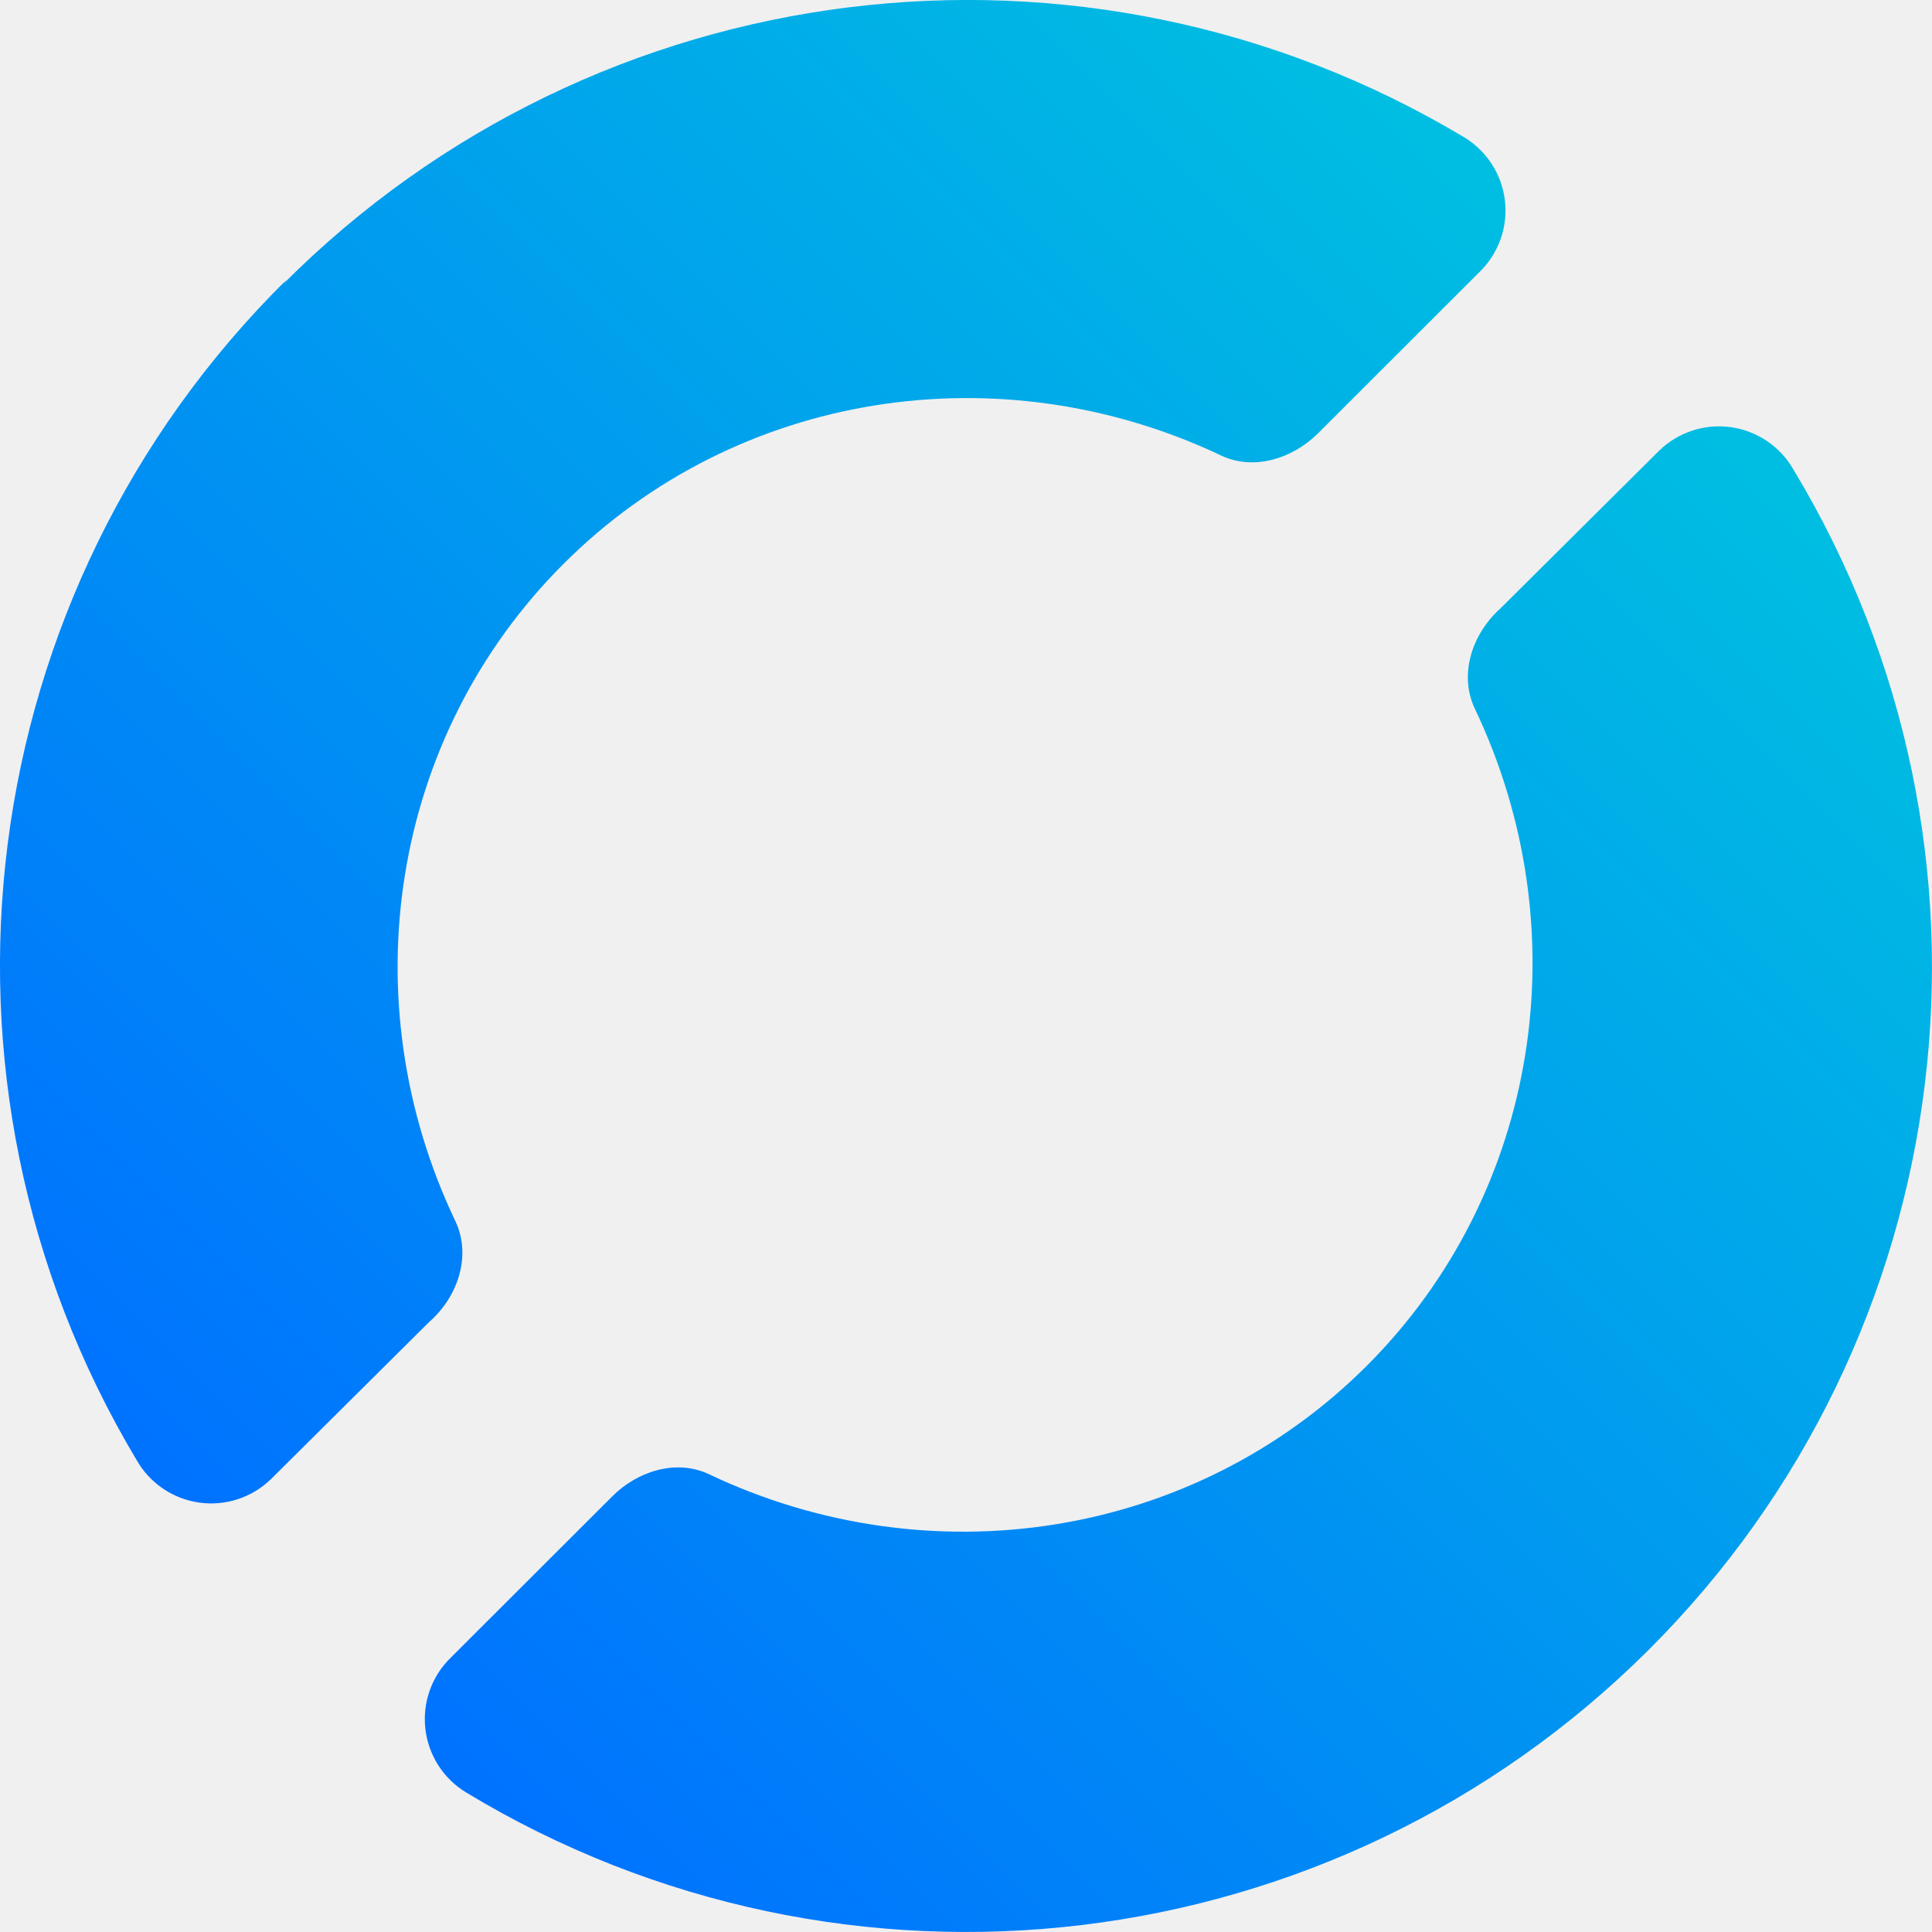
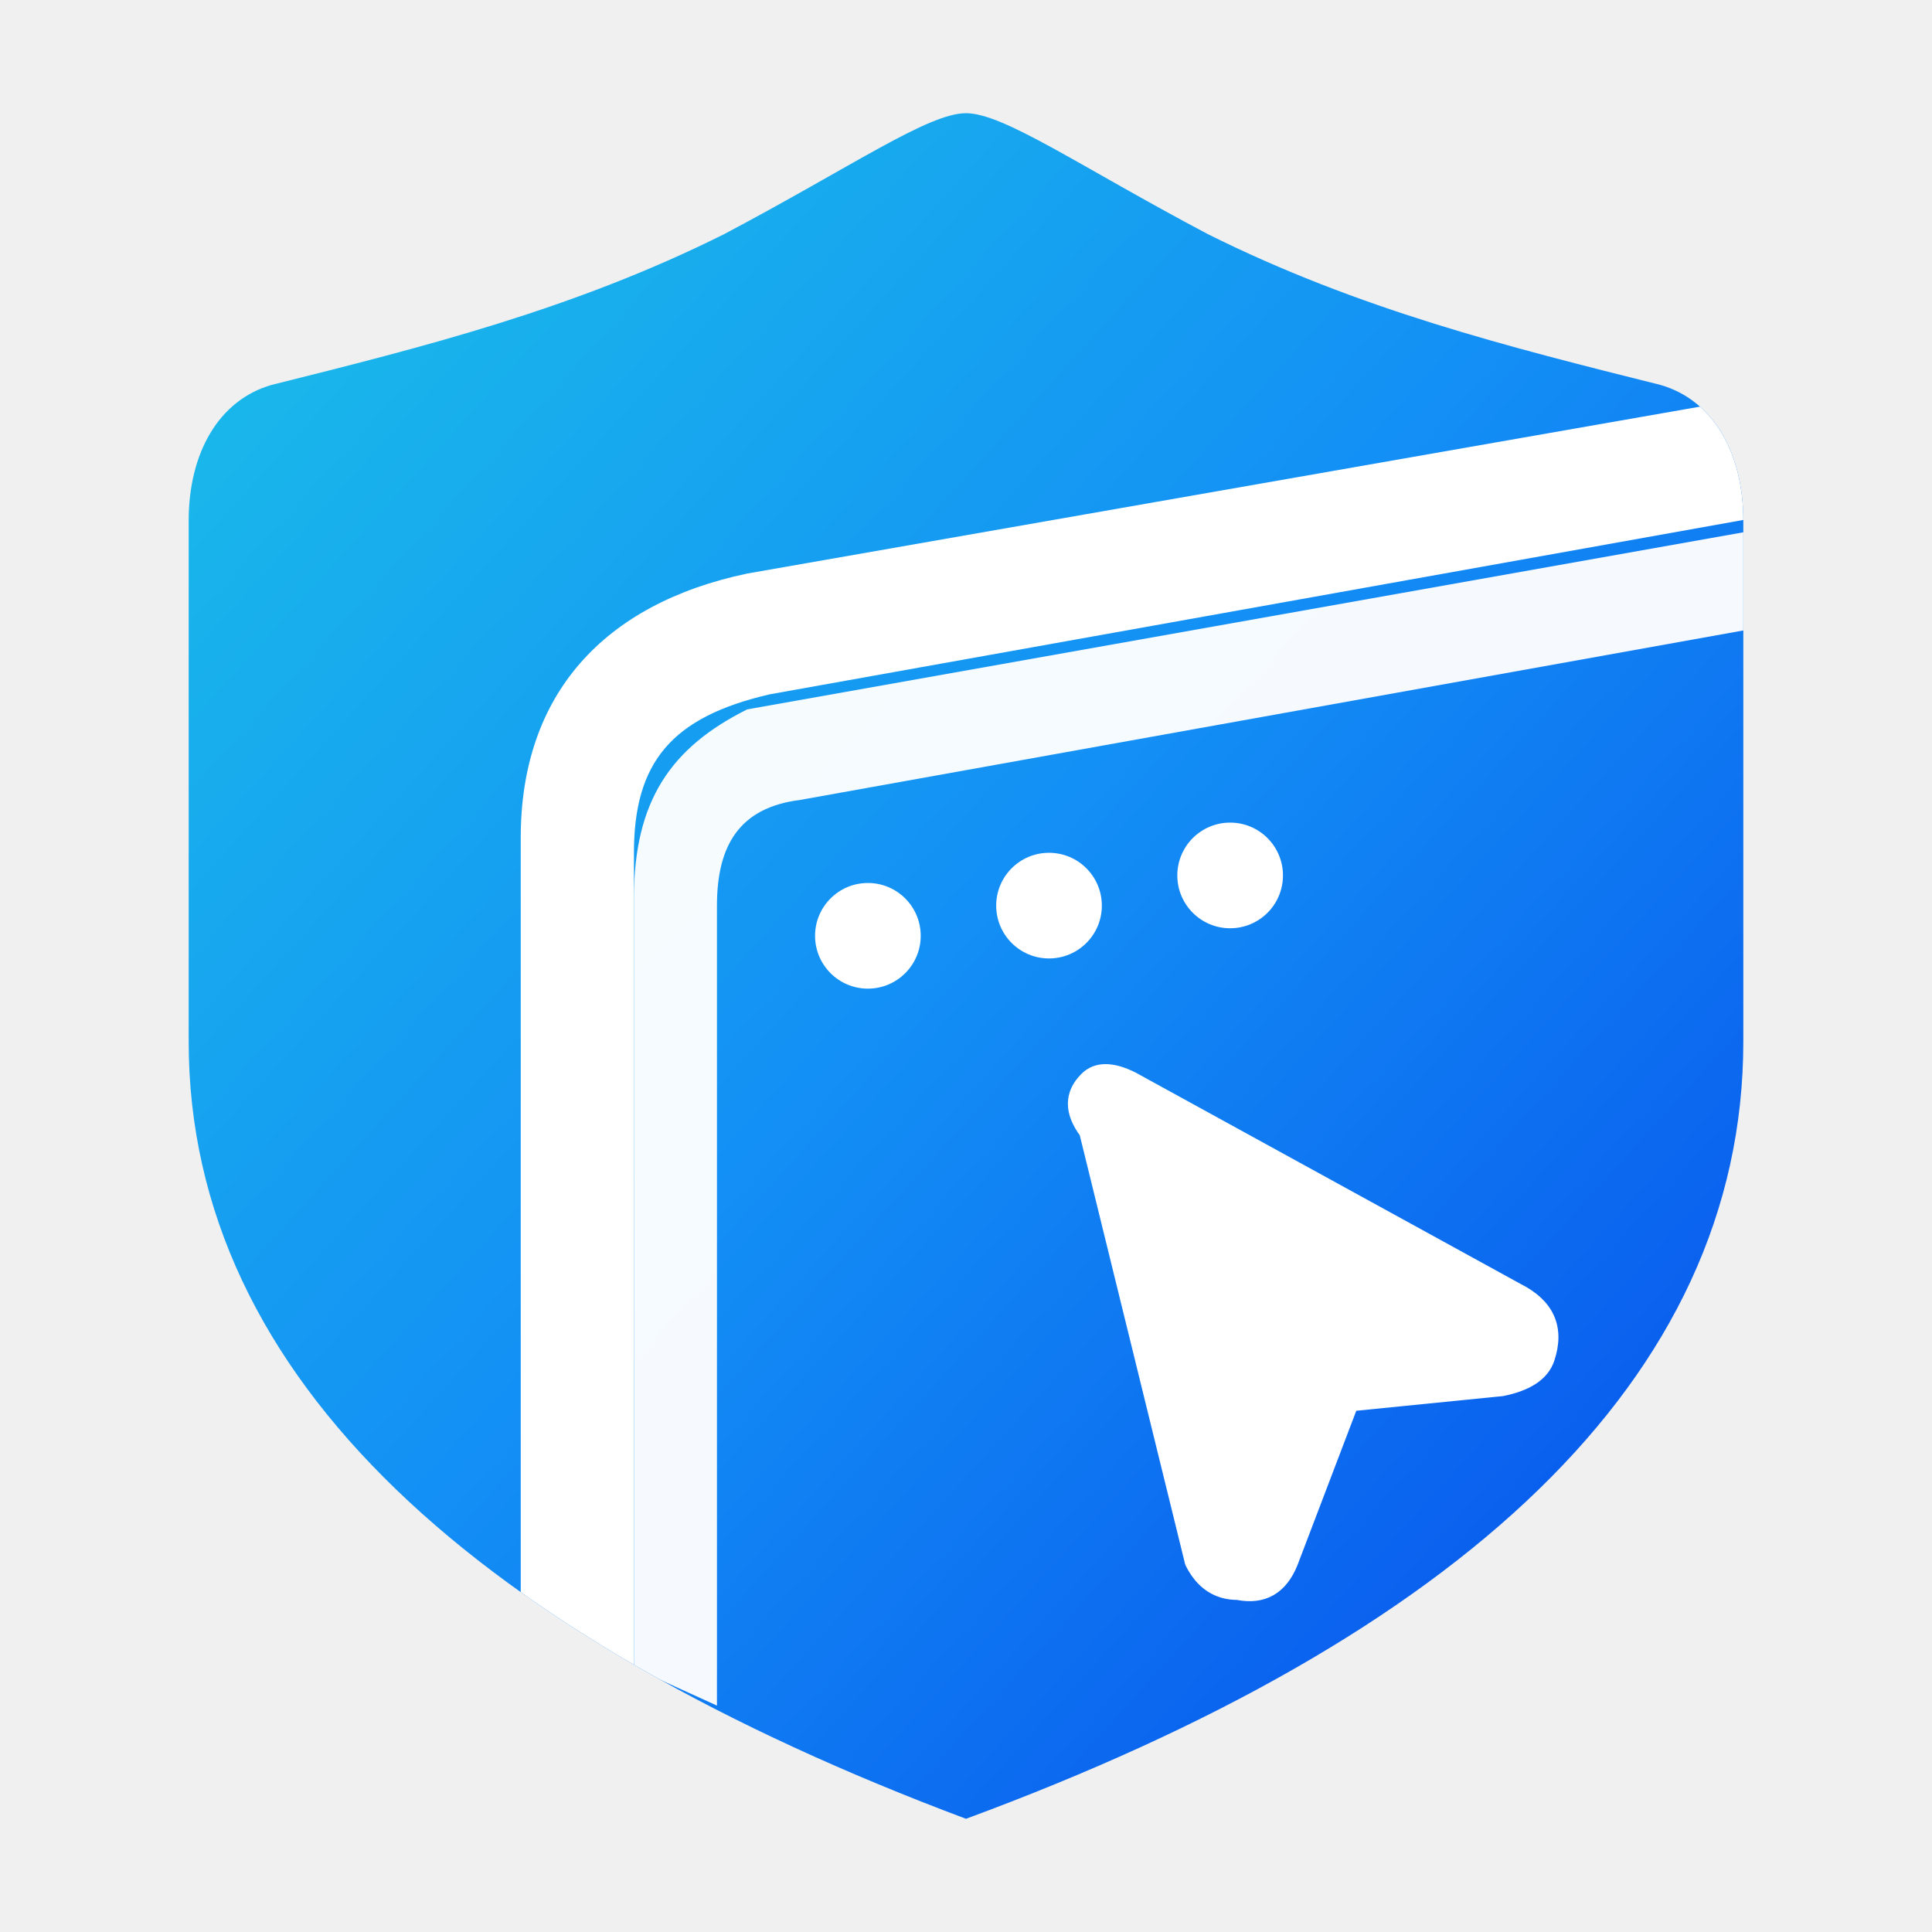
- <svg xmlns="http://www.w3.org/2000/svg" xmlns:xlink="http://www.w3.org/1999/xlink" xml:space="preserve" viewBox="66.993 897.484 26 26">
-   <linearGradient id="a" x1=".148" x2=".845" y1=".851" y2=".154" gradientTransform="matrix(26.301 0 0 26.331 90.674 911.757)" gradientUnits="userSpaceOnUse">
-     <stop offset="0" stop-color="#0071ff" />
-     <stop offset="1" stop-color="#00bfe1" />
-   </linearGradient>
+ <svg xmlns="http://www.w3.org/2000/svg" viewBox="0 0 256 256" width="256" height="256" role="img" aria-labelledby="title desc">
  <defs>
-     <linearGradient xlink:href="#a" id="b" x1=".148" x2=".845" y1=".851" y2=".154" gradientTransform="matrix(26.00048 0 0 25.99935 66.993 897.485)" gradientUnits="userSpaceOnUse" />
+     <linearGradient id="funti-blue" x1="0" y1="0" x2="1" y2="1" gradientUnits="objectBoundingBox">
+       <stop offset="0" stop-color="#1BC0E8" />
+       <stop offset="0.49" stop-color="#138FF5" />
+       <stop offset="1" stop-color="#064BEB" />
+     </linearGradient>
+     <clipPath id="funti-shield-clip">
+       <path d="M128 15 C133 15 143 22 160 31 C180 41 200 46 220 51 C227 53 231 60 231 69 L231 138 C231 183 193 217 128 241 C64 217 25 183 25 138 L25 69 C25 60 29 53 36 51 C56 46 76 41 96 31 C113 22 123 15 128 15 Z" />
+     </clipPath>
  </defs>
-   <path fill="url(#b)" d="m89.318 903.552-2.135 2.122c-.376.337-.558.879-.347 1.337 1.422 2.976.882 6.524-1.452 8.856-2.335 2.331-5.887 2.87-8.866 1.449-.439-.197-.954-.03-1.292.312l-2.17 2.167a1.154 1.154 0 0 0 .208 1.81 13.005 13.005 0 0 0 15.91-1.912 12.97 12.97 0 0 0 1.956-15.887 1.154 1.154 0 0 0-1.812-.254zm-18.467-2.305a12.969 12.969 0 0 0-2.02 15.885 1.154 1.154 0 0 0 1.812.254l2.124-2.11c.385-.336.572-.884.359-1.348-1.423-2.976-.884-6.524 1.451-8.856 2.334-2.332 5.887-2.871 8.866-1.45.434.194.942.033 1.281-.3l2.182-2.18a1.152 1.152 0 0 0-.208-1.81 13.009 13.009 0 0 0-15.893 1.973z" />
+   <path fill="url(#funti-blue)" d="M128 15 C133 15 143 22 160 31 C180 41 200 46 220 51 C227 53 231 60 231 69 L231 138 C231 183 193 217 128 241 C64 217 25 183 25 138 L25 69 C25 60 29 53 36 51 C56 46 76 41 96 31 C113 22 123 15 128 15 Z" />
+   <g clip-path="url(#funti-shield-clip)" fill="#fff">
+     <path d="M69 132 L69 111 C69 92 80 80 99 76 L236 52 L236 68 L102 92 C89 95 84 101 84 113 L84 224 L69 216 Z" />
+     <path d="M99 94 L234 70 L234 83 L106 106 C98 107 95 112 95 120 L95 226 L84 221 L84 119 C84 106 89 99 99 94 Z" opacity=".96" />
+   </g>
+   <g fill="#fff">
+     <circle cx="115" cy="124" r="7" />
+     <circle cx="139" cy="120" r="7" />
+     <circle cx="163" cy="116" r="7" />
+   </g>
+   <path fill="#fff" stroke="#fff" stroke-linejoin="round" stroke-width="2" d="M144 150 Q141 146 144 143 Q146 141 150 143 L201 171 Q207 174 205 180 Q204 183 199 184 L179 186 L171 207 Q169 212 164 211 Q160 211 158 207 Z" />
</svg>
